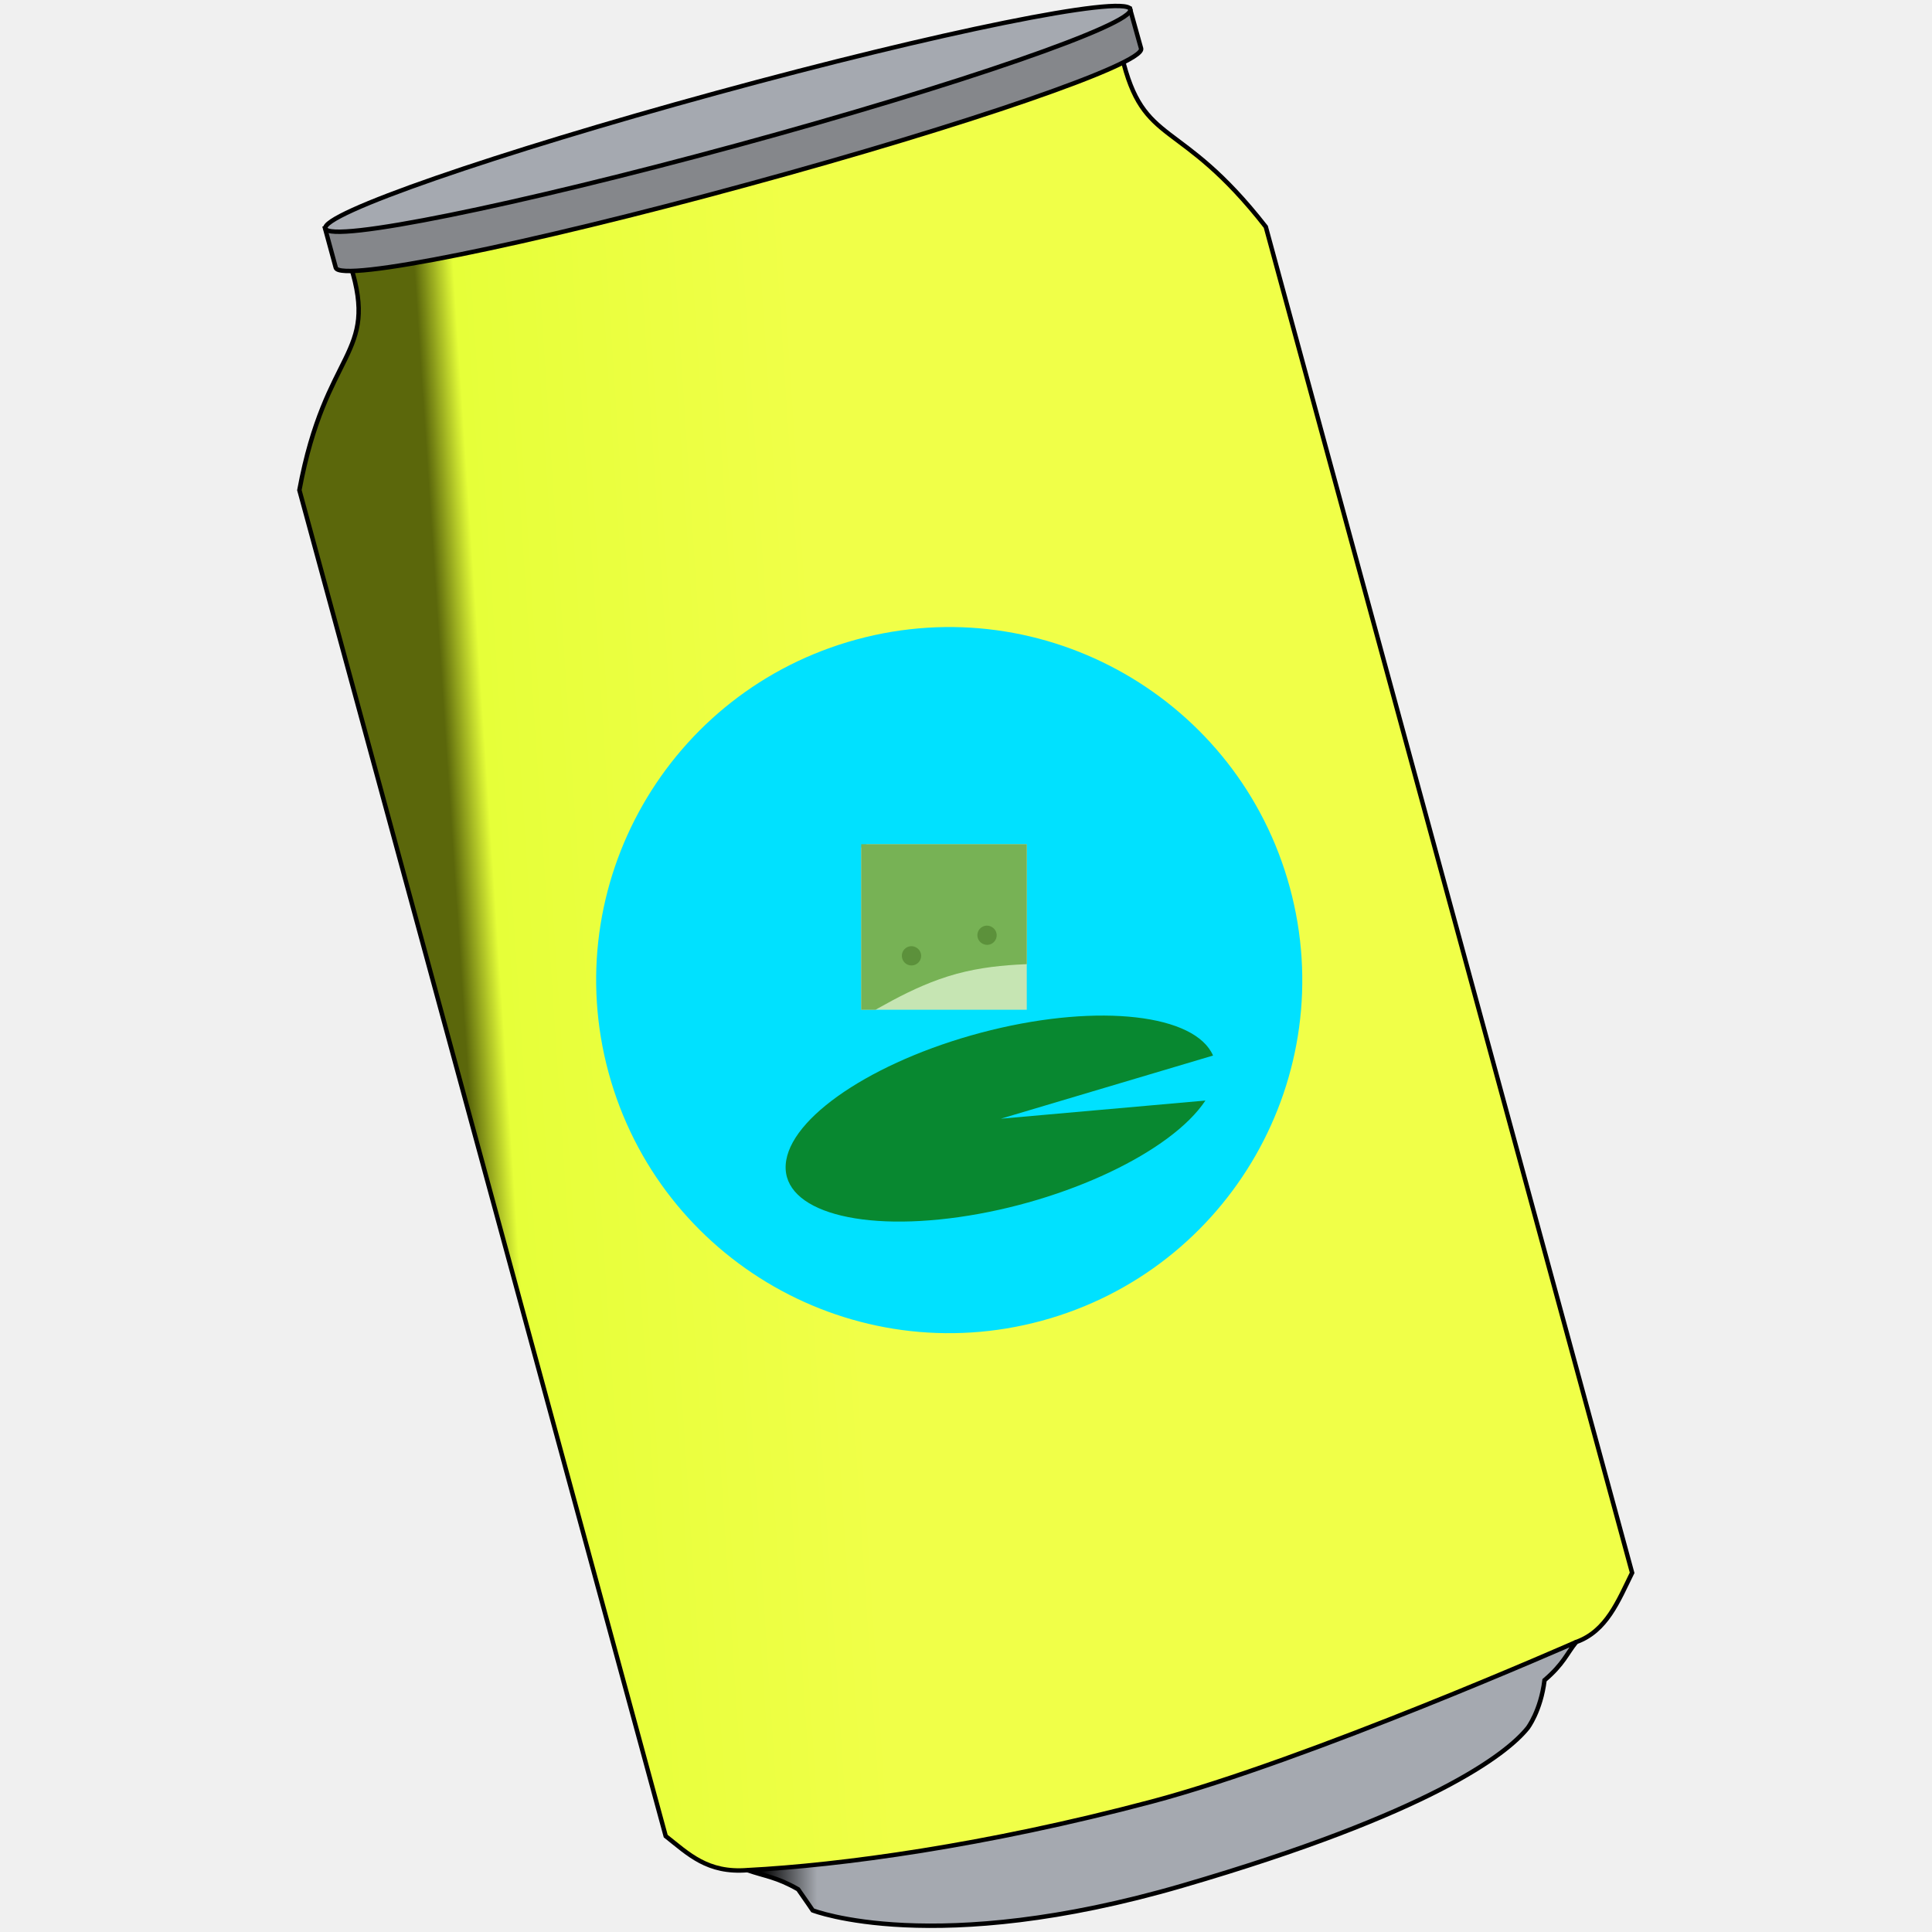
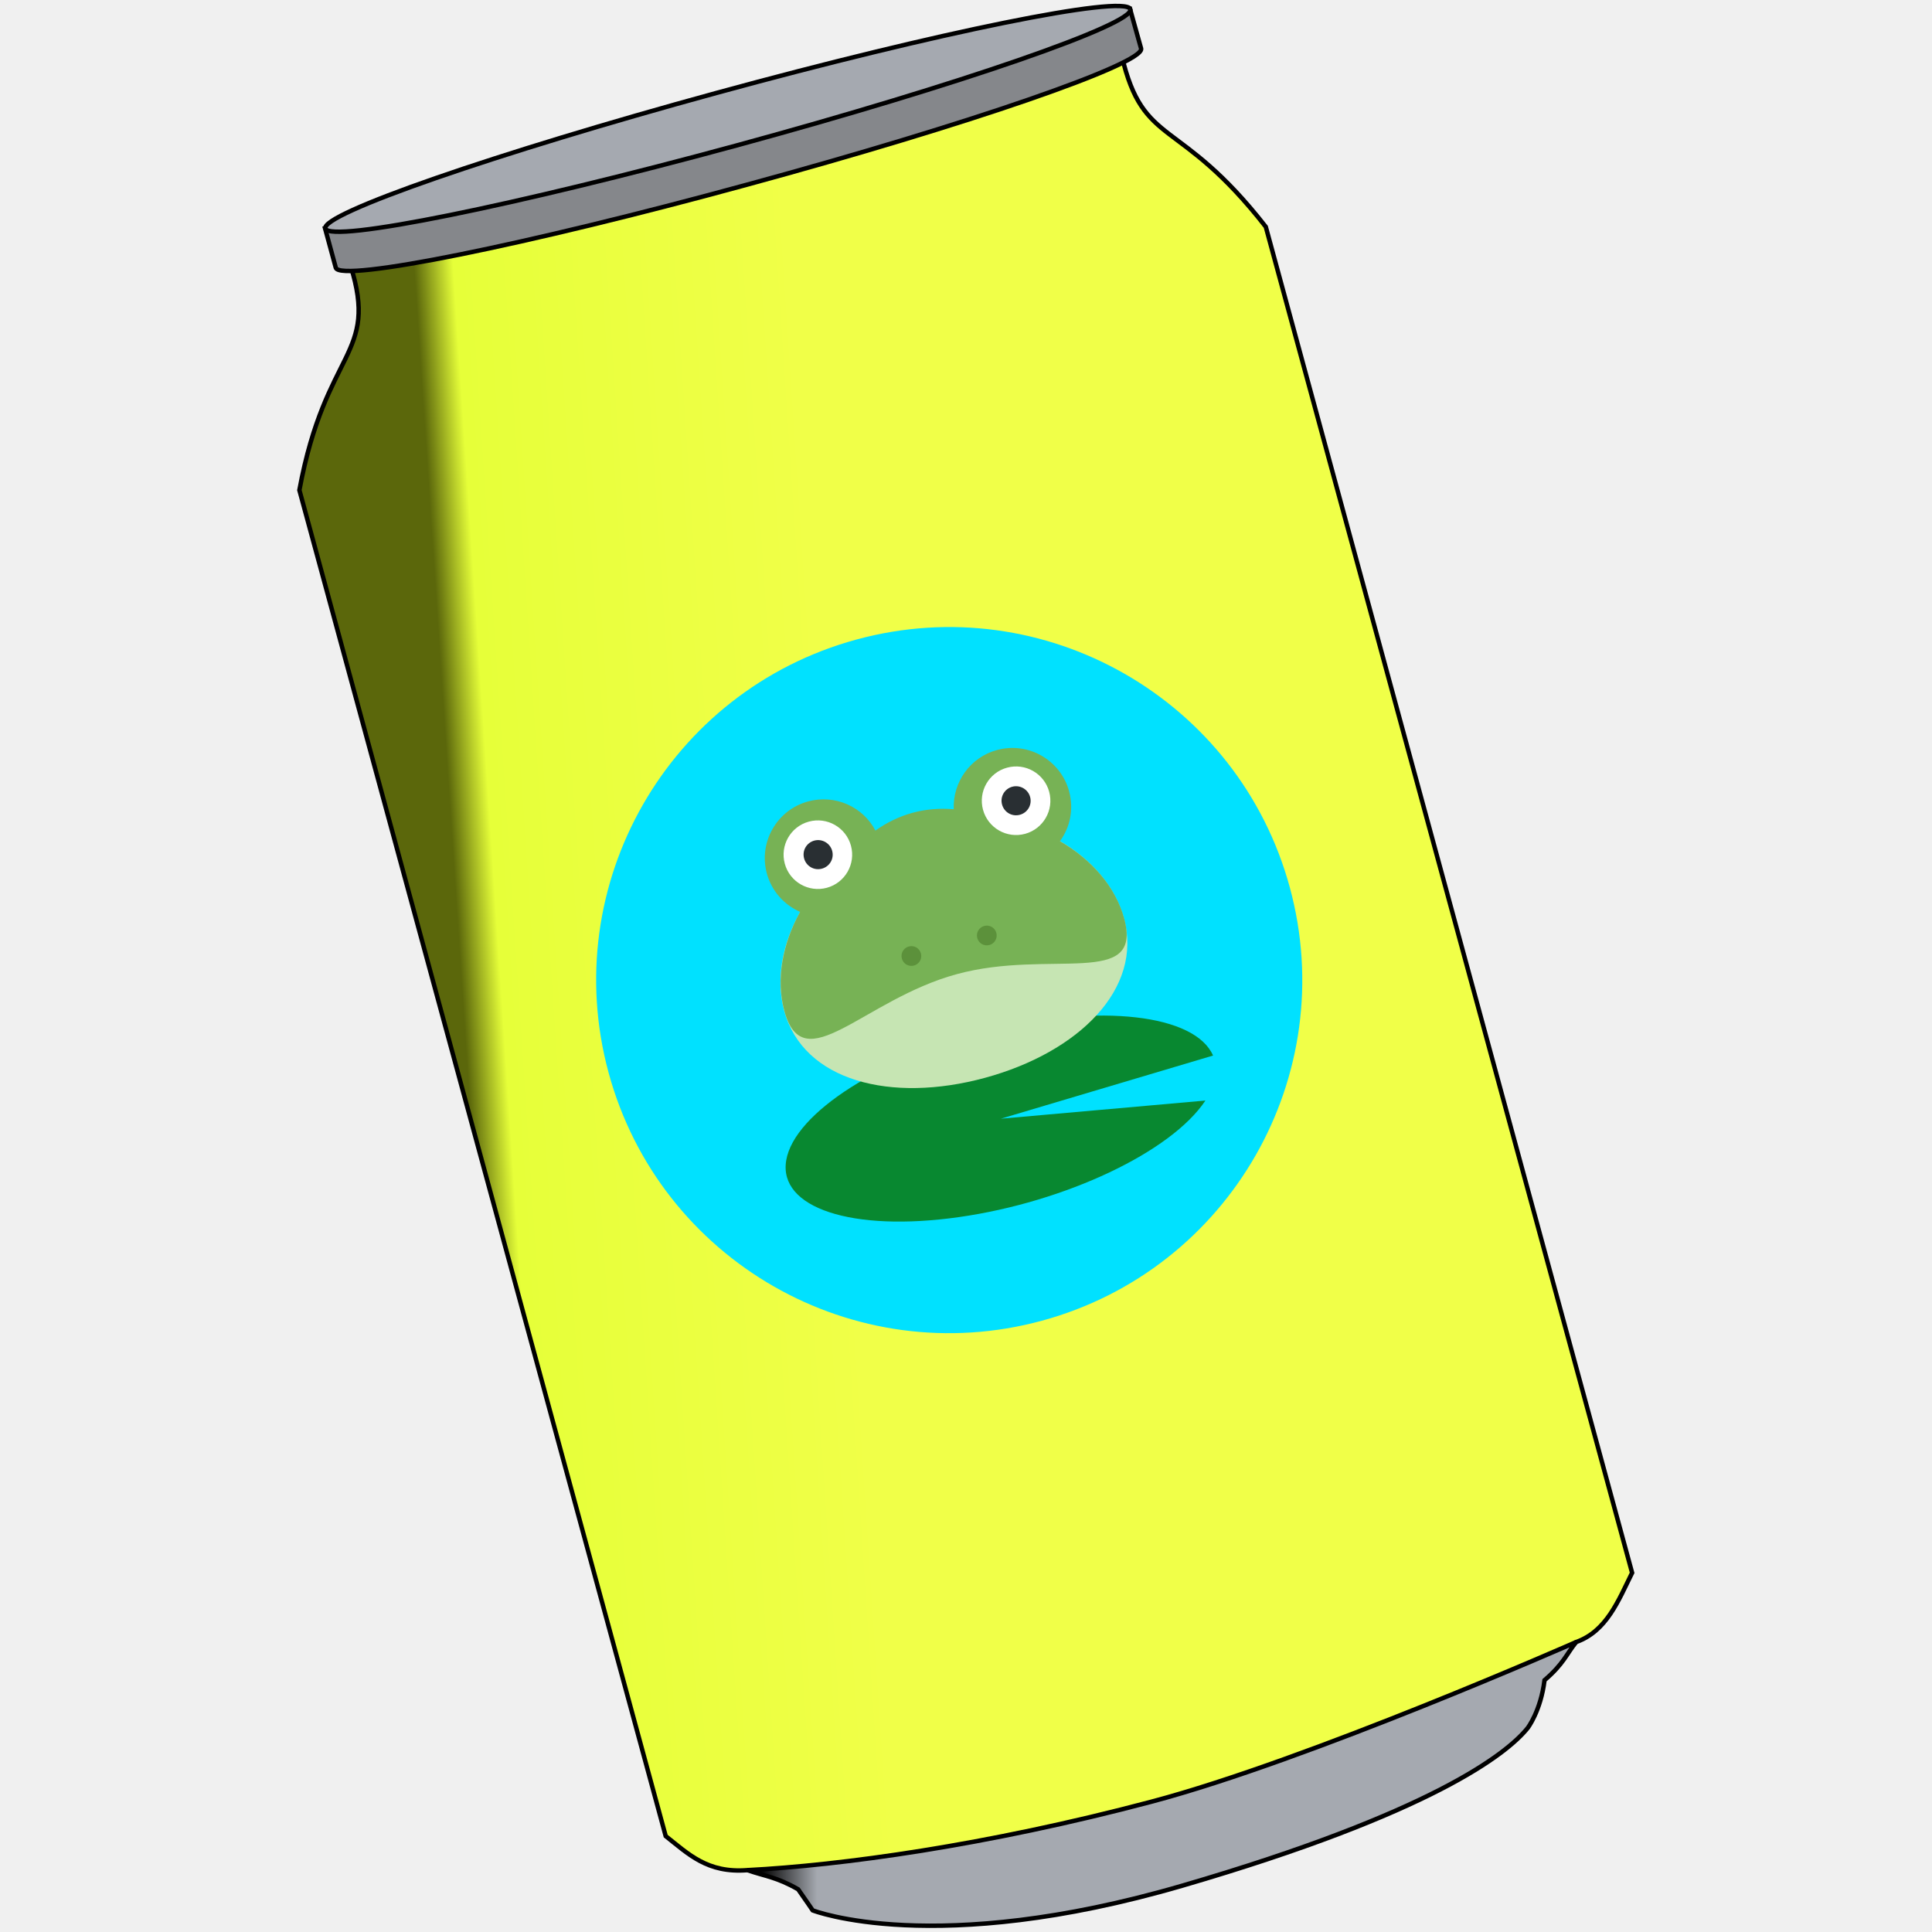
- <svg xmlns="http://www.w3.org/2000/svg" xmlns:xlink="http://www.w3.org/1999/xlink" version="1.1" id="svg8" x="0px" y="0px" viewBox="0 0 263.5 263.5" style="enable-background:new 0 0 263.5 263.5;" xml:space="preserve">
+ <svg xmlns="http://www.w3.org/2000/svg" version="1.1" id="svg8" x="0px" y="0px" viewBox="0 0 263.5 263.5" style="enable-background:new 0 0 263.5 263.5;" xml:space="preserve">
  <style type="text/css">
	.st0{fill:url(#rect4580_1_);stroke:#000000;stroke-width:1.615;stroke-miterlimit:4.241;}
	.st1{fill:#85878B;stroke:#000000;stroke-width:1.615;stroke-miterlimit:32.298;}
	.st2{fill:#A5A9B0;stroke:#000000;stroke-width:1.615;stroke-miterlimit:4.241;}
	.st3{fill:url(#path4578_1_);stroke:#000000;stroke-width:1.615;stroke-miterlimit:4.241;}
	.st4{fill:#00E1FF;}
	.st5{fill:#088830;}
- 	.st6{clip-path:url(#SVGID_2_);}
- 	.st7{fill:#C6E5B3;}
- 	.st8{fill:#77B255;}
- 	.st9{fill:#FFFFFF;}
- 	.st10{fill:#292F33;}
- 	.st11{fill:#5C913B;}
+ 	.st6{fill:#C6E5B3;}
+ 	.st7{fill:#77B255;}
+ 	.st8{fill:#FFFFFF;}
+ 	.st9{fill:#292F33;}
+ 	.st10{fill:#5C913B;}
</style>
  <g id="g4801" transform="matrix(0.3609411,-0.09823343,0.09823343,0.3609411,40.18791,149.9465)">
    <g>
      <linearGradient id="rect4580_1_" gradientUnits="userSpaceOnUse" x1="-87.786" y1="-201.044" x2="42.489" y2="-192.38" gradientTransform="matrix(1.0231 0.2785 0.2785 -1.0231 204.0322 -148.4798)">
        <stop offset="0" style="stop-color:#5B670B" />
        <stop offset="0.103" style="stop-color:#E6FF39" />
        <stop offset="1" style="stop-color:#F0FF48" />
      </linearGradient>
      <path id="rect4580" class="st0" d="M99.5-288c1.3,34.7-16.6,26.6-39.5,74.1l0,508.6    c6.3,8.5,11.1,17.1,25.5,19.8l76.5,28.4L354.7,331l44.2-17.4c11.7-0.9,18.7-10.4,26.3-19l0-508.6c-19.9-47.5-35.5-39.3-34.3-74    l-134.1,1.5L99.5-288z" />
      <path id="rect4546" class="st1" d="M398.3-303.6l-304.2,0l0,15c0.5,5.6,68.8,10.2,152.7,10.1    c83.4,0,151-4.5,151.6-10.1c0,0,0,0,0,0l0-0.1l0-0.1L398.3-303.6z" />
      <path id="path4529" class="st2" d="    M398.4-303.5c0,5.6-67.8,10.2-151.6,10.2c-83.8,0-152.1-4.5-152.6-10.1c-0.6-5.6,66.8-10.2,150.6-10.3    c83.8-0.1,152.5,4.4,153.6,10.1" />
      <linearGradient id="path4578_1_" gradientUnits="userSpaceOnUse" x1="11.412" y1="-472.044" x2="122.838" y2="-472.044" gradientTransform="matrix(1.0231 0.2785 0.2785 -1.0231 204.0322 -148.4798)">
        <stop offset="0" style="stop-color:#000000" />
        <stop offset="0.174" style="stop-color:#A5A9B0" />
        <stop offset="1" style="stop-color:#A5A9B0;stop-opacity:1" />
      </linearGradient>
      <path id="path4578" class="st3" d="M85.5,314.5    c5.7,3.9,9.6,5.2,16,11.6c2.4,6.7,2.2,6.2,3.1,8.8c0,0,38.2,28.4,132.5,26.7s126.6-15.2,136.5-22.4c0,0,6.2-4.7,10.5-15.2    c8.4-4,10.2-7.1,14.8-10.4c0,0-105.5,15.9-164.7,15.5C171.5,328.7,118.6,321.7,85.5,314.5z" />
    </g>
    <g>
      <circle id="path4632" class="st4" cx="241.7" cy="20.7" r="128.7" />
      <path id="path4653" class="st5" d="    M320.3,87.6c-16.9,14.8-58.9,22.3-97.9,17.4c-39-4.9-62.7-20.5-55.3-36.5c7.4-16,43.7-27.2,84.5-26.2s73.3,14,75.7,30.2l-80.7,1.9    L320.3,87.6z" />
-       <g id="g10-7" transform="matrix(1.257477,0,0,-1.257477,81.99775,164.7156)">
-         <g id="g12-5">
-           <g>
-             <defs>
-               <rect id="SVGID_1_" x="105.6" y="105.8" transform="matrix(0.9649 -0.2626 0.2626 0.9649 -29.5475 38.5868)" width="48" height="48" />
-             </defs>
-             <clipPath id="SVGID_2_">
-               <use xlink:href="#SVGID_1_" style="overflow:visible;" />
-             </clipPath>
-             <g id="g14-3" class="st6">
-               <g id="g20-5" transform="translate(36,14)">
-                 <path id="path22-6" class="st7" d="M144.6,104.5c0-21.1-22.8-34-51-34s-51,12.9-51,34         c0,21.1,22.8,42.5,51,42.5S144.6,125.6,144.6,104.5" />
-               </g>
-               <g id="g24-2" transform="translate(31.7549,23.3242)">
-                 <path id="path26-9" class="st8" d="M136.8,121.6c3.9,3.1,6.4,7.9,6.4,13.3         c0,9.4-7.6,17-17,17c-8.1,0-14.9-5.7-16.6-13.3c-3.7,1.4-7.6,2.1-11.8,2.1c-4.2,0-8.1-0.8-11.8-2.1         c-1.7,7.6-8.5,13.3-16.6,13.3c-9.4,0-17-7.6-17-17c0-5.4,2.5-10.1,6.4-13.3c-7.5-7.6-12-17-12-26.4c0-21.1,22.8-2.8,51-2.8         c28.2,0,51-18.3,51,2.8C148.9,104.6,144.3,114,136.8,121.6" />
-               </g>
-               <g id="g28-1" transform="translate(11,28.5)">
-                 <path id="path30-2" class="st9" d="M98.7,131.1c0-5.5-4.4-9.9-9.9-9.9         c-5.5,0-9.9,4.4-9.9,9.9c0,5.5,4.4,9.9,9.9,9.9C94.3,141,98.7,136.6,98.7,131.1" />
-               </g>
-               <g id="g32-7" transform="translate(9,28.5)">
-                 <path id="path34-0" class="st10" d="M95.1,131.1c0-2.3-1.9-4.3-4.3-4.3s-4.3,1.9-4.3,4.3         c0,2.3,1.9,4.3,4.3,4.3S95.1,133.4,95.1,131.1" />
-               </g>
-               <g id="g36-9" transform="translate(32,28.5)">
-                 <path id="path38-3" class="st9" d="M137.3,131.1c0-5.5-4.4-9.9-9.9-9.9s-9.9,4.4-9.9,9.9         c0,5.5,4.4,9.9,9.9,9.9C132.8,141,137.3,136.6,137.3,131.1" />
-               </g>
-               <g id="g40-6" transform="translate(30,28.5)">
-                 <path id="path42-0" class="st10" d="M133.6,131.1c0-2.3-1.9-4.3-4.3-4.3         c-2.3,0-4.3,1.9-4.3,4.3c0,2.3,1.9,4.3,4.3,4.3C131.7,135.4,133.6,133.4,133.6,131.1" />
-               </g>
-               <g id="g44-6" transform="translate(15,16)">
-                 <path id="path46-2" class="st11" d="M106.1,108.2c0-1.6-1.3-2.8-2.8-2.8         c-1.6,0-2.8,1.3-2.8,2.8c0,1.6,1.3,2.8,2.8,2.8S106.1,109.7,106.1,108.2" />
-               </g>
-               <g id="g48-6" transform="translate(23,16)">
-                 <path id="path50-1" class="st11" d="M120.8,108.2c0-1.6-1.3-2.8-2.8-2.8s-2.8,1.3-2.8,2.8         c0,1.6,1.3,2.8,2.8,2.8S120.8,109.7,120.8,108.2" />
-               </g>
-             </g>
-           </g>
+       <g id="g14-3">
+         <g id="g20-5" transform="translate(36,14)">
+           <path id="path22-6" class="st6" d="M273.1,1.7c0,26.6-28.7,42.8-64.2,42.8      c-35.4,0-64.2-16.2-64.2-42.8c0-26.6,28.7-53.5,64.2-53.5C244.4-51.8,273.1-24.9,273.1,1.7" />
+         </g>
+         <g id="g24-2" transform="translate(31.7549,23.3242)">
+           <path id="path26-9" class="st7" d="M262.2-40.9c4.9-3.9,8-9.9,8-16.7      c0-11.8-9.6-21.4-21.4-21.4c-10.2,0-18.7,7.1-20.9,16.7c-4.6-1.7-9.6-2.7-14.8-2.7c-5.2,0-10.2,1-14.8,2.7      c-2.1-9.6-10.7-16.7-20.9-16.7c-11.8,0-21.4,9.6-21.4,21.4c0,6.7,3.1,12.7,8,16.7C154.7-31.3,149-19.4,149-7.6      c0,26.6,28.7,3.6,64.2,3.6c35.4,0,64.2,23,64.2-3.6C277.4-19.4,271.7-31.3,262.2-40.9" />
+         </g>
+         <g id="g28-1" transform="translate(11,28.5)">
+           <path id="path30-2" class="st8" d="M209-64.5c0,6.9-5.6,12.5-12.5,12.5      c-6.9,0-12.5-5.6-12.5-12.5c0-6.9,5.6-12.5,12.5-12.5C203.4-77,209-71.4,209-64.5" />
+         </g>
+         <g id="g32-7" transform="translate(9,28.5)">
+           <path id="path34-0" class="st9" d="M203.9-64.5c0,3-2.4,5.3-5.3,5.3c-3,0-5.3-2.4-5.3-5.3      c0-3,2.4-5.3,5.3-5.3C201.5-69.8,203.9-67.4,203.9-64.5" />
+         </g>
+         <g id="g36-9" transform="translate(32,28.5)">
+           <path id="path38-3" class="st8" d="M262.9-64.5c0,6.9-5.6,12.5-12.5,12.5      c-6.9,0-12.5-5.6-12.5-12.5c0-6.9,5.6-12.5,12.5-12.5C257.3-77,262.9-71.4,262.9-64.5" />
+         </g>
+         <g id="g40-6" transform="translate(30,28.5)">
+           <path id="path42-0" class="st9" d="M257.7-64.5c0,3-2.4,5.3-5.3,5.3c-3,0-5.3-2.4-5.3-5.3      c0-3,2.4-5.3,5.3-5.3C255.3-69.8,257.7-67.4,257.7-64.5" />
+         </g>
+         <g id="g44-6" transform="translate(15,16)">
+           <path id="path46-2" class="st10" d="M219.3-7.4c0,2-1.6,3.6-3.6,3.6c-2,0-3.6-1.6-3.6-3.6      c0-2,1.6-3.6,3.6-3.6S219.3-9.4,219.3-7.4" />
+         </g>
+         <g id="g48-6" transform="translate(23,16)">
+           <path id="path50-1" class="st10" d="M239.8-7.4c0,2-1.6,3.6-3.6,3.6c-2,0-3.6-1.6-3.6-3.6      s1.6-3.6,3.6-3.6C238.2-11,239.8-9.4,239.8-7.4" />
        </g>
      </g>
    </g>
  </g>
</svg>
